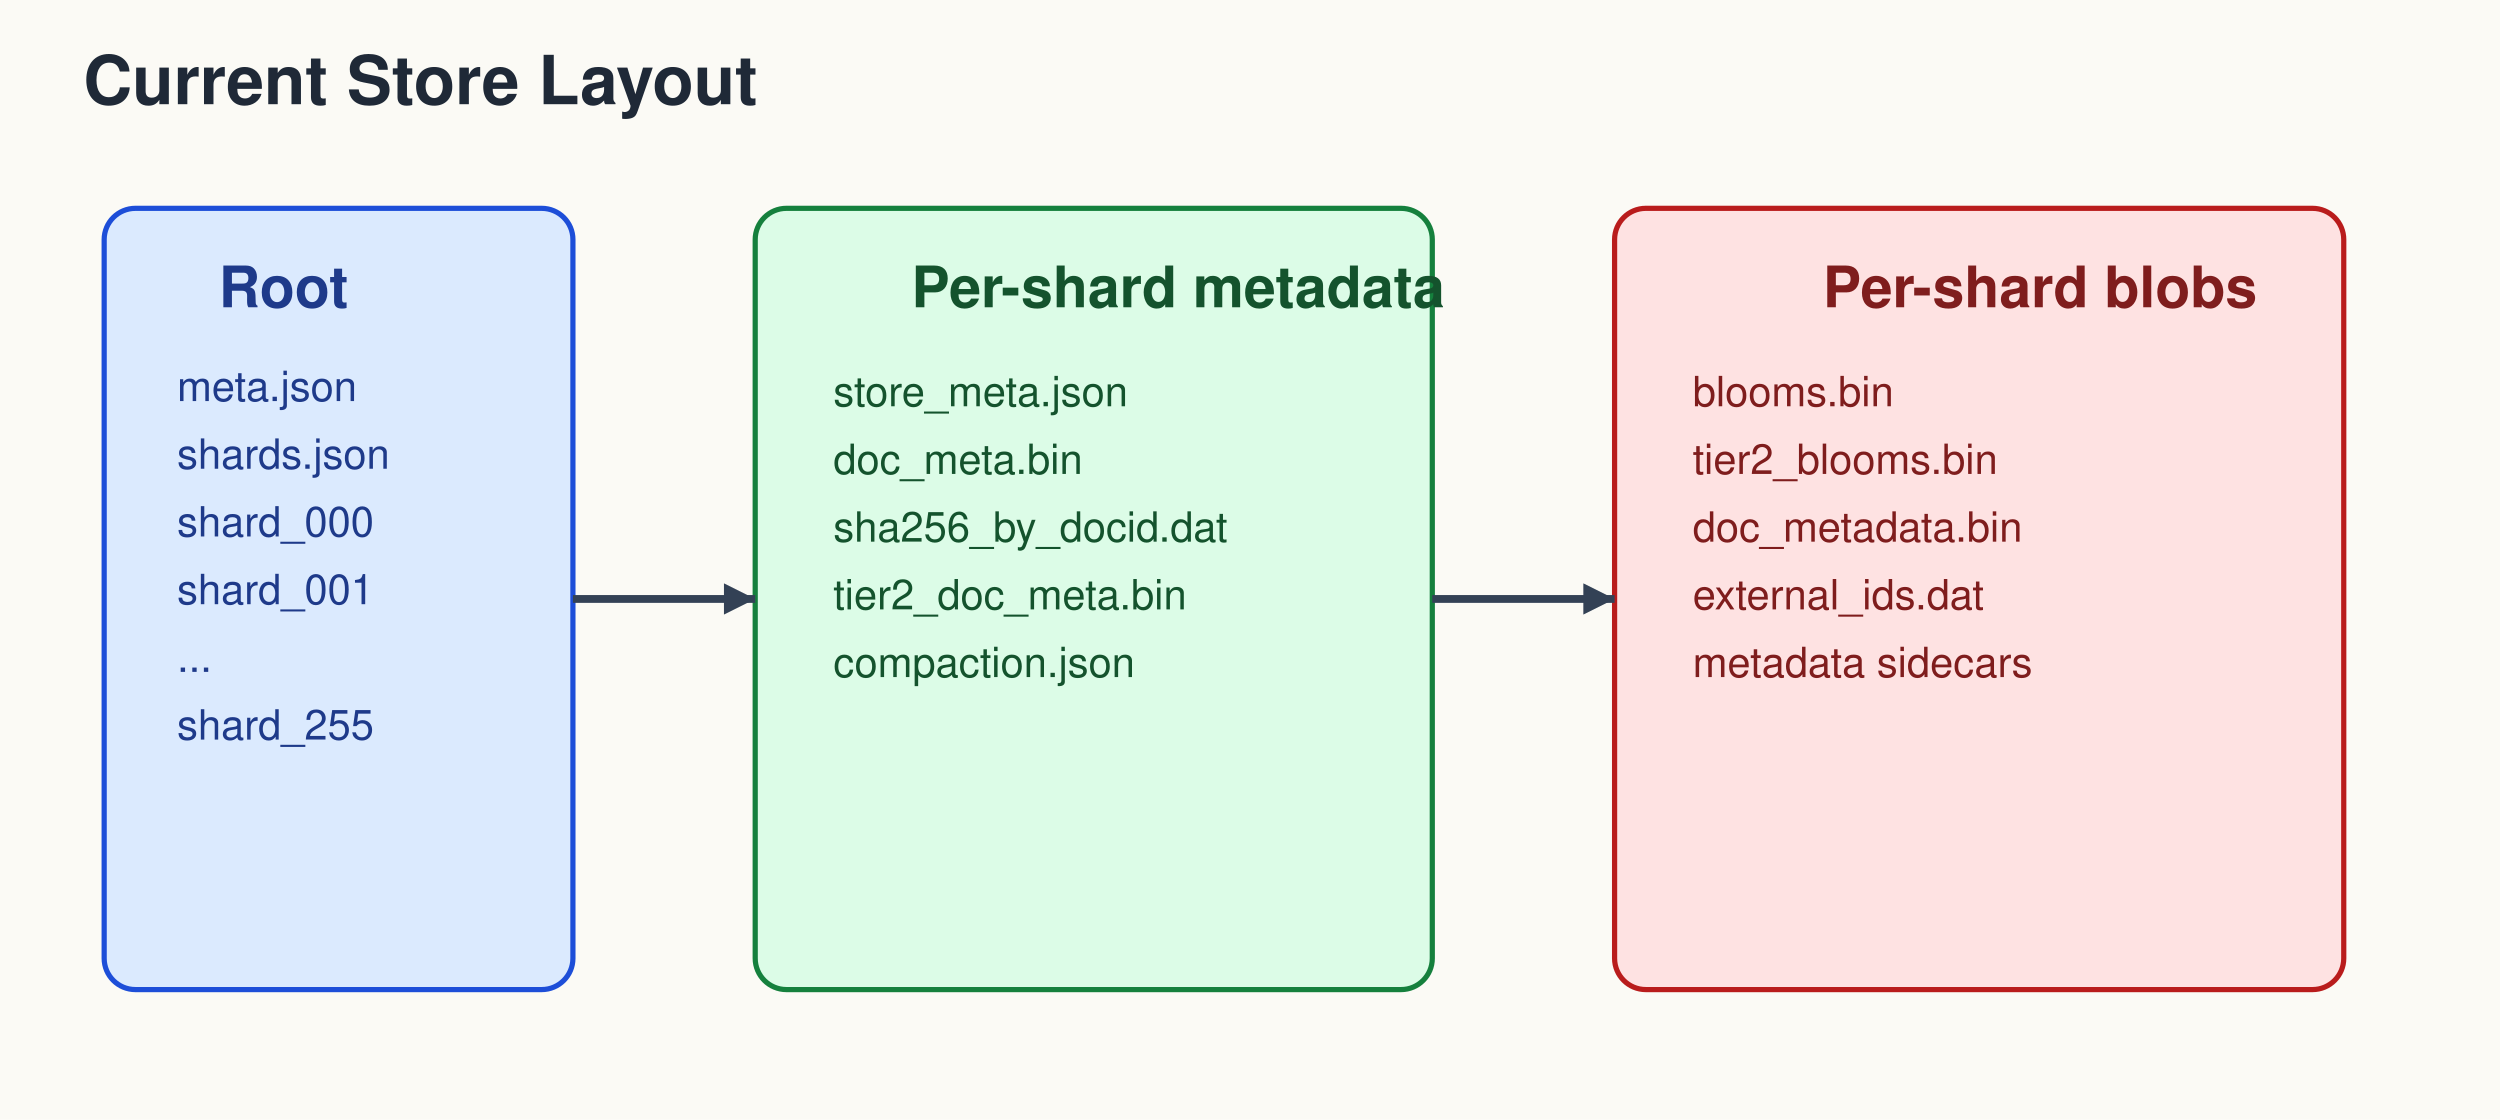
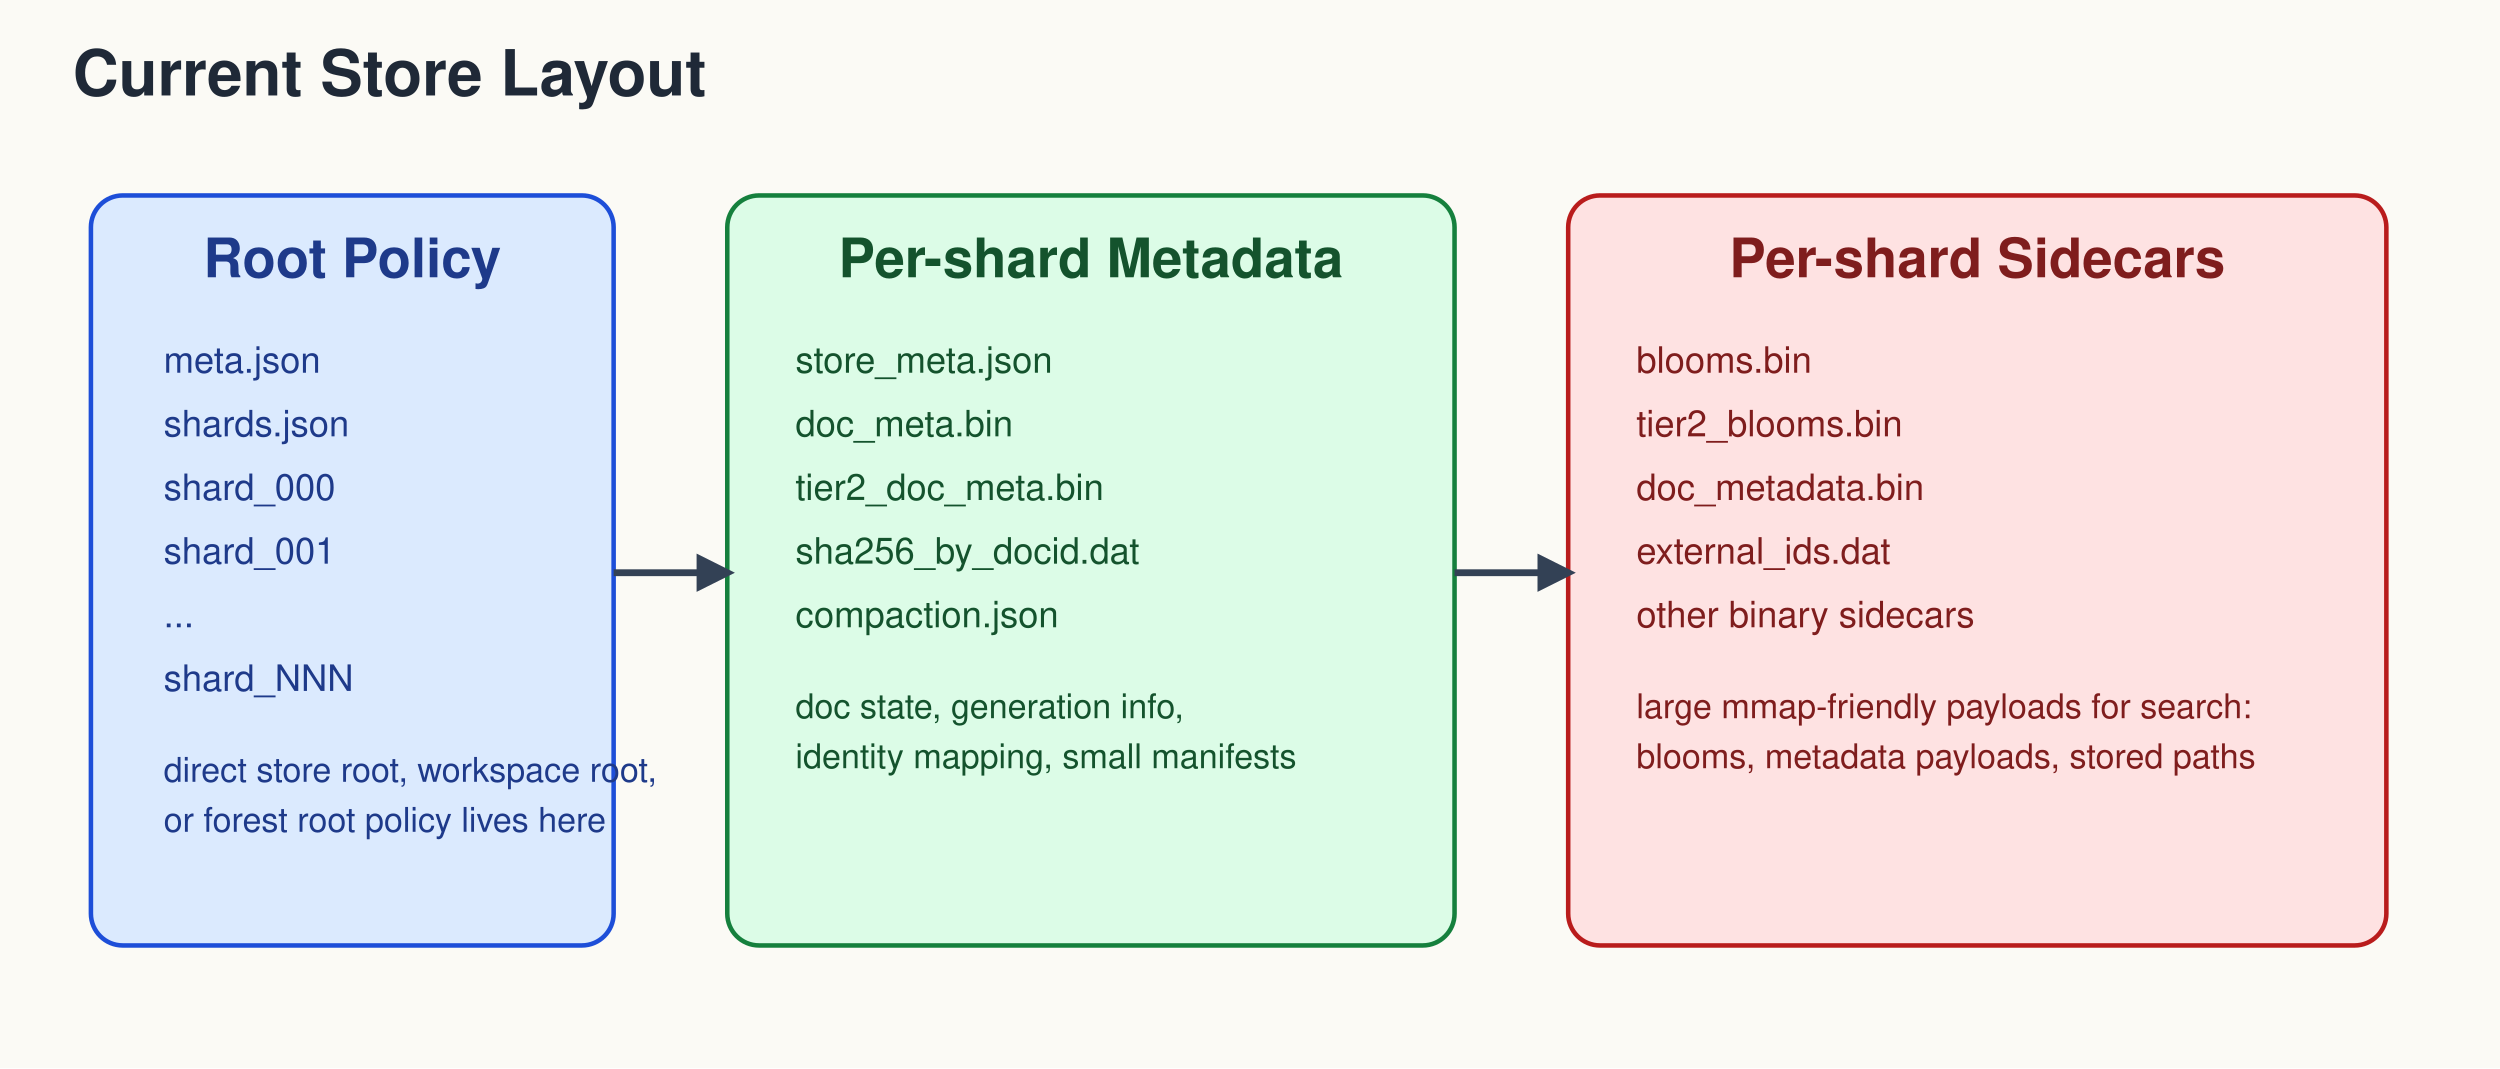
- <svg xmlns="http://www.w3.org/2000/svg" width="960" height="430" viewBox="0 0 960 430">
-   <rect width="960" height="430" fill="#fbfaf5" />
-   <text x="32" y="40" font-family="Helvetica, Arial, sans-serif" font-size="26" font-weight="700" fill="#1f2937">Current Store Layout</text>
-   <rect x="40" y="80" width="180" height="300" rx="12" fill="#dbeafe" stroke="#1d4ed8" stroke-width="2" />
-   <text x="84" y="118" font-family="Helvetica, Arial, sans-serif" font-size="22" font-weight="700" fill="#1e3a8a">Root</text>
-   <text x="68" y="154" font-family="Helvetica, Arial, sans-serif" font-size="16" fill="#1e3a8a">meta.json</text>
-   <text x="68" y="180" font-family="Helvetica, Arial, sans-serif" font-size="16" fill="#1e3a8a">shards.json</text>
-   <text x="68" y="206" font-family="Helvetica, Arial, sans-serif" font-size="16" fill="#1e3a8a">shard_000</text>
-   <text x="68" y="232" font-family="Helvetica, Arial, sans-serif" font-size="16" fill="#1e3a8a">shard_001</text>
-   <text x="68" y="258" font-family="Helvetica, Arial, sans-serif" font-size="16" fill="#1e3a8a">...</text>
-   <text x="68" y="284" font-family="Helvetica, Arial, sans-serif" font-size="16" fill="#1e3a8a">shard_255</text>
-   <rect x="290" y="80" width="260" height="300" rx="12" fill="#dcfce7" stroke="#15803d" stroke-width="2" />
-   <text x="350" y="118" font-family="Helvetica, Arial, sans-serif" font-size="22" font-weight="700" fill="#14532d">Per-shard metadata</text>
-   <text x="320" y="156" font-family="Helvetica, Arial, sans-serif" font-size="16" fill="#14532d">store_meta.json</text>
-   <text x="320" y="182" font-family="Helvetica, Arial, sans-serif" font-size="16" fill="#14532d">doc_meta.bin</text>
-   <text x="320" y="208" font-family="Helvetica, Arial, sans-serif" font-size="16" fill="#14532d">sha256_by_docid.dat</text>
-   <text x="320" y="234" font-family="Helvetica, Arial, sans-serif" font-size="16" fill="#14532d">tier2_doc_meta.bin</text>
-   <text x="320" y="260" font-family="Helvetica, Arial, sans-serif" font-size="16" fill="#14532d">compaction.json</text>
-   <rect x="620" y="80" width="280" height="300" rx="12" fill="#fee2e2" stroke="#b91c1c" stroke-width="2" />
-   <text x="700" y="118" font-family="Helvetica, Arial, sans-serif" font-size="22" font-weight="700" fill="#7f1d1d">Per-shard blobs</text>
-   <text x="650" y="156" font-family="Helvetica, Arial, sans-serif" font-size="16" fill="#7f1d1d">blooms.bin</text>
-   <text x="650" y="182" font-family="Helvetica, Arial, sans-serif" font-size="16" fill="#7f1d1d">tier2_blooms.bin</text>
-   <text x="650" y="208" font-family="Helvetica, Arial, sans-serif" font-size="16" fill="#7f1d1d">doc_metadata.bin</text>
-   <text x="650" y="234" font-family="Helvetica, Arial, sans-serif" font-size="16" fill="#7f1d1d">external_ids.dat</text>
-   <text x="650" y="260" font-family="Helvetica, Arial, sans-serif" font-size="16" fill="#7f1d1d">metadata sidecars</text>
-   <path d="M220 230 H290" stroke="#334155" stroke-width="3" fill="none" />
-   <polygon points="290,230 278,224 278,236" fill="#334155" />
-   <path d="M550 230 H620" stroke="#334155" stroke-width="3" fill="none" />
-   <polygon points="620,230 608,224 608,236" fill="#334155" />
+ <svg xmlns="http://www.w3.org/2000/svg" width="1100" height="470" viewBox="0 0 1100 470">
+   <rect width="1100" height="470" fill="#fbfaf5" />
+   <text x="32" y="42" font-family="Helvetica, Arial, sans-serif" font-size="28" font-weight="700" fill="#1f2937">Current Store Layout</text>
+   <g font-family="Helvetica, Arial, sans-serif">
+     <rect x="40" y="86" width="230" height="330" rx="14" fill="#dbeafe" stroke="#1d4ed8" stroke-width="2" />
+     <text x="155" y="122" text-anchor="middle" font-size="24" font-weight="700" fill="#1e3a8a">Root Policy</text>
+     <text x="72" y="164" font-size="16" fill="#1e3a8a">meta.json</text>
+     <text x="72" y="192" font-size="16" fill="#1e3a8a">shards.json</text>
+     <text x="72" y="220" font-size="16" fill="#1e3a8a">shard_000</text>
+     <text x="72" y="248" font-size="16" fill="#1e3a8a">shard_001</text>
+     <text x="72" y="276" font-size="16" fill="#1e3a8a">...</text>
+     <text x="72" y="304" font-size="16" fill="#1e3a8a">shard_NNN</text>
+     <text x="72" y="344" font-size="15" fill="#1e3a8a">direct store root, workspace root,</text>
+     <text x="72" y="366" font-size="15" fill="#1e3a8a">or forest root policy lives here</text>
+     <rect x="320" y="86" width="320" height="330" rx="14" fill="#dcfce7" stroke="#15803d" stroke-width="2" />
+     <text x="480" y="122" text-anchor="middle" font-size="24" font-weight="700" fill="#14532d">Per-shard Metadata</text>
+     <text x="350" y="164" font-size="16" fill="#14532d">store_meta.json</text>
+     <text x="350" y="192" font-size="16" fill="#14532d">doc_meta.bin</text>
+     <text x="350" y="220" font-size="16" fill="#14532d">tier2_doc_meta.bin</text>
+     <text x="350" y="248" font-size="16" fill="#14532d">sha256_by_docid.dat</text>
+     <text x="350" y="276" font-size="16" fill="#14532d">compaction.json</text>
+     <text x="350" y="316" font-size="15" fill="#14532d">doc state, generation info,</text>
+     <text x="350" y="338" font-size="15" fill="#14532d">identity mapping, small manifests</text>
+     <rect x="690" y="86" width="360" height="330" rx="14" fill="#fee2e2" stroke="#b91c1c" stroke-width="2" />
+     <text x="870" y="122" text-anchor="middle" font-size="24" font-weight="700" fill="#7f1d1d">Per-shard Sidecars</text>
+     <text x="720" y="164" font-size="16" fill="#7f1d1d">blooms.bin</text>
+     <text x="720" y="192" font-size="16" fill="#7f1d1d">tier2_blooms.bin</text>
+     <text x="720" y="220" font-size="16" fill="#7f1d1d">doc_metadata.bin</text>
+     <text x="720" y="248" font-size="16" fill="#7f1d1d">external_ids.dat</text>
+     <text x="720" y="276" font-size="16" fill="#7f1d1d">other binary sidecars</text>
+     <text x="720" y="316" font-size="15" fill="#7f1d1d">large mmap-friendly payloads for search:</text>
+     <text x="720" y="338" font-size="15" fill="#7f1d1d">blooms, metadata payloads, stored paths</text>
+   </g>
+   <g stroke="#334155" stroke-width="3" fill="#334155">
+     <line x1="270" y1="252" x2="320" y2="252" />
+     <polygon points="320,252 308,246 308,258" />
+     <line x1="640" y1="252" x2="690" y2="252" />
+     <polygon points="690,252 678,246 678,258" />
+   </g>
</svg>
